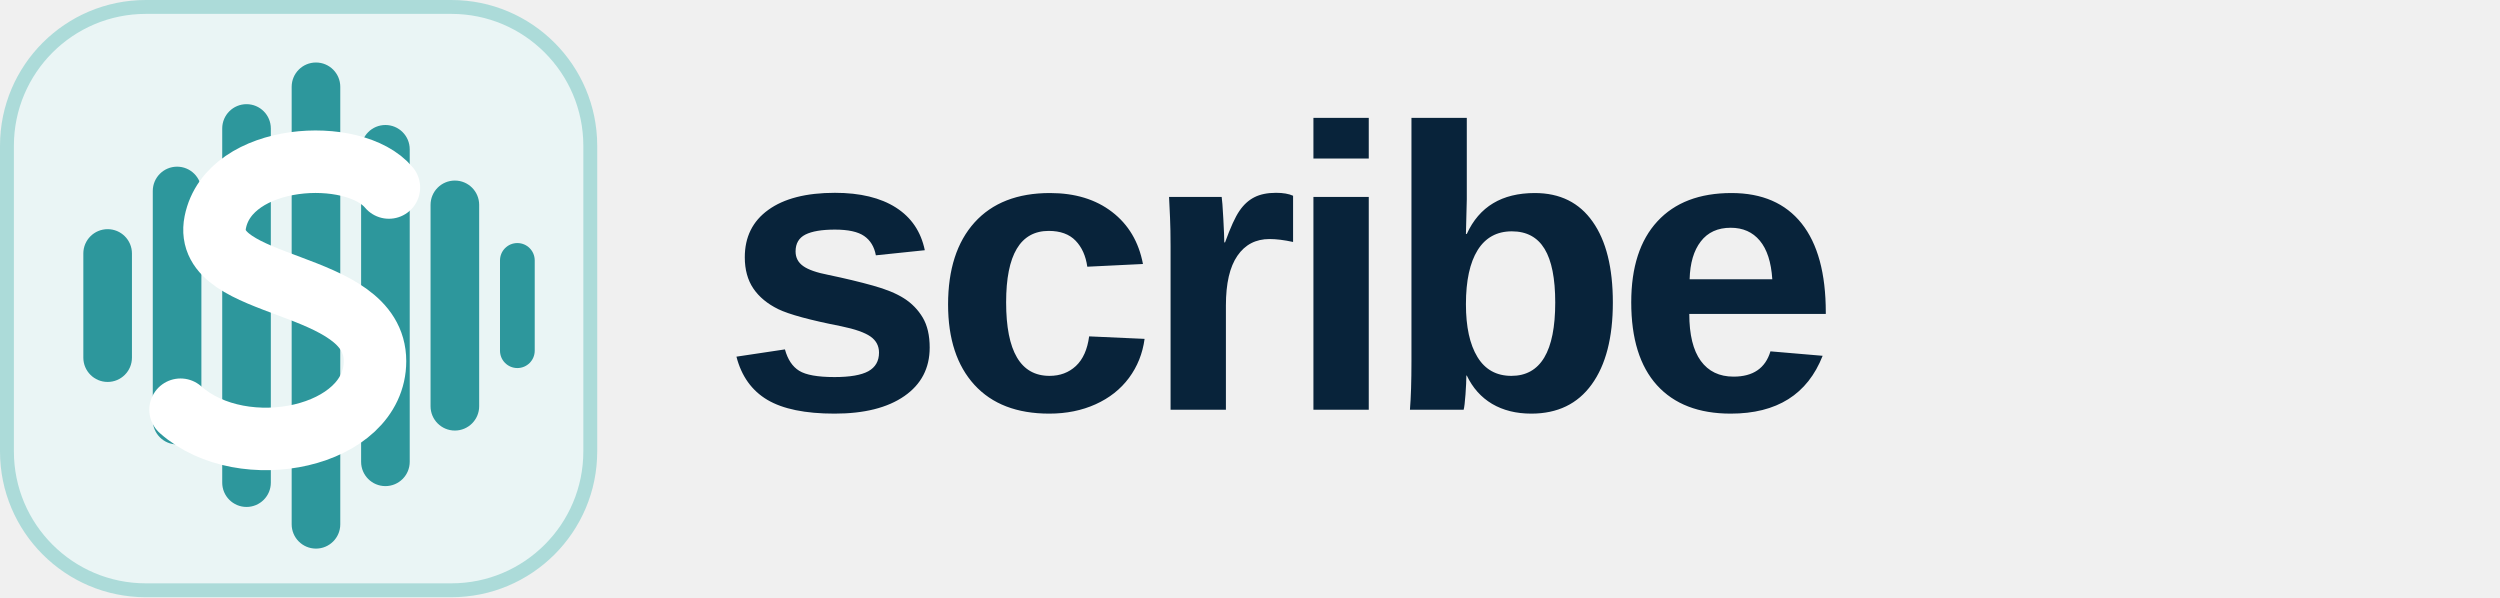
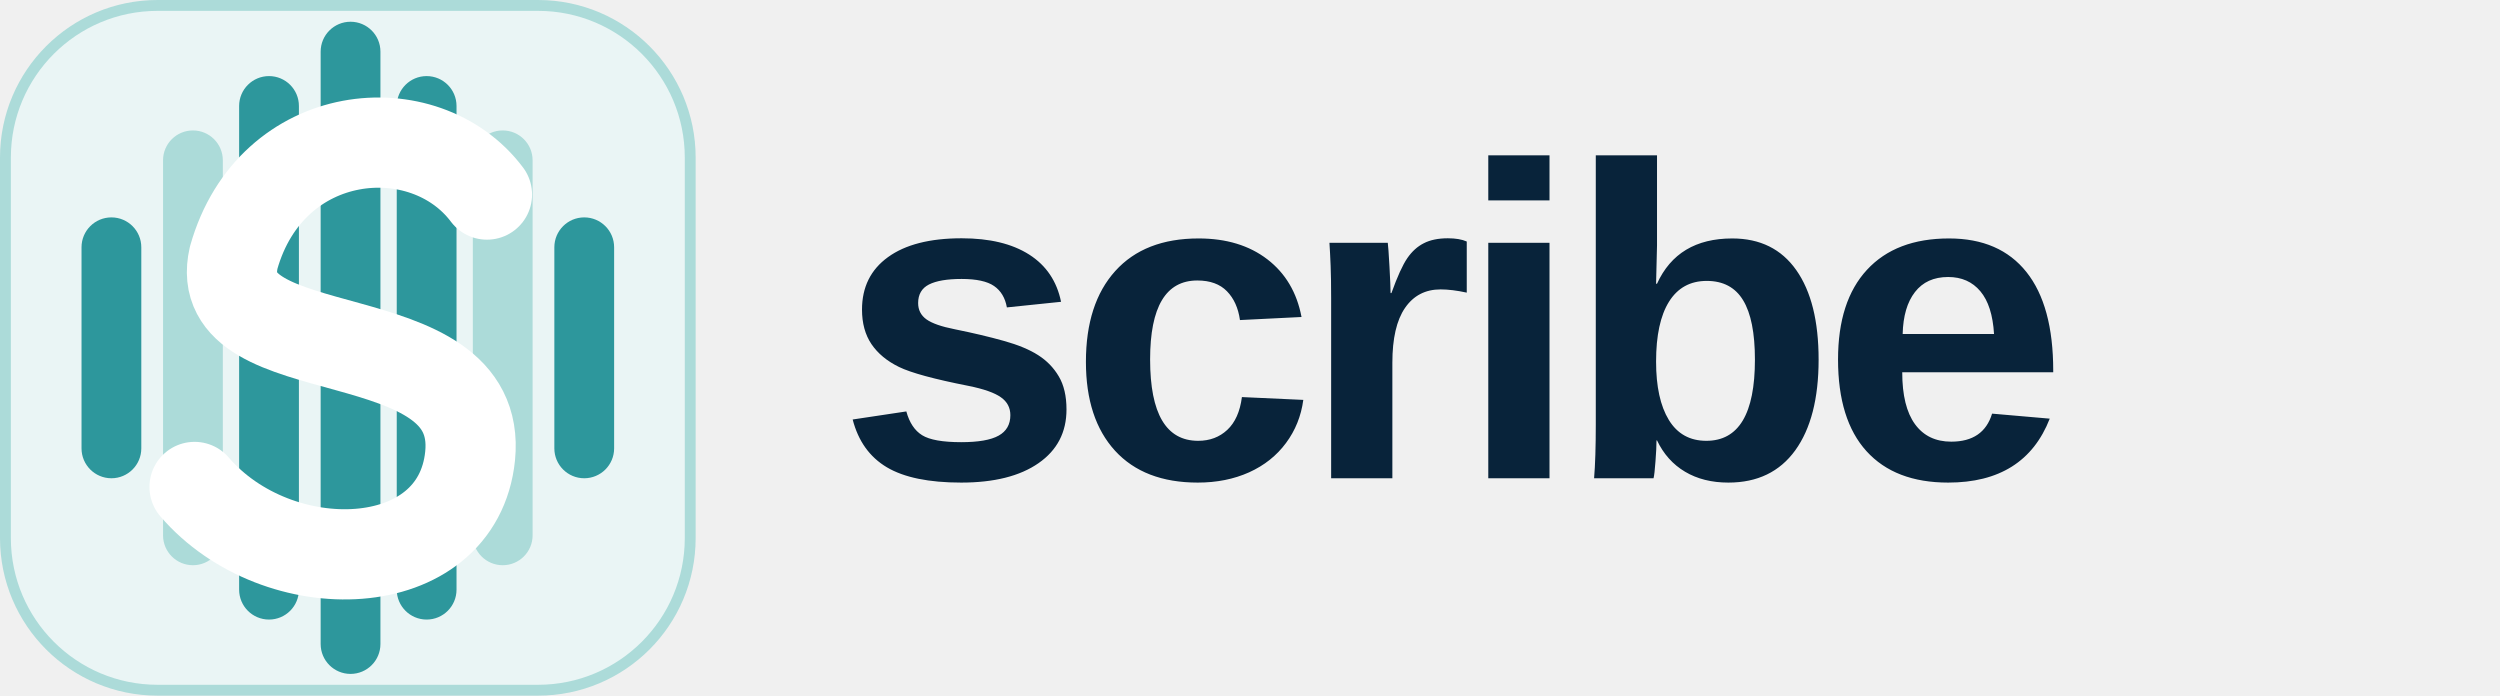
- <svg xmlns="http://www.w3.org/2000/svg" viewBox="0 0 360 86">
-   <rect x="1" y="1" width="84" height="84" rx="20" fill="#EAF5F5" stroke="#ACDBD9" stroke-width="2" />
+ <svg xmlns="http://www.w3.org/2000/svg" viewBox="0 0 460 128" role="img" aria-labelledby="title description">
+   <rect x="1" y="1" width="126" height="126" rx="28" fill="#EAF5F5" stroke="#ACDBD9" stroke-width="2" />
  <g fill="#2D979C">
-     <rect x="12" y="33" width="7" height="22" rx="3.5" />
-     <rect x="22" y="24" width="7" height="40" rx="3.5" />
-     <rect x="32" y="15" width="7" height="58" rx="3.5" />
-     <rect x="42" y="9" width="7" height="70" rx="3.5" />
-     <rect x="52" y="18" width="7" height="52" rx="3.5" />
-     <rect x="62" y="26" width="7" height="36" rx="3.5" />
-     <rect x="72" y="35" width="5" height="18" rx="2.5" />
+     <rect x="15" y="40" width="11" height="48" rx="5.5" />
+     <rect x="44" y="14" width="11" height="100" rx="5.5" />
+     <rect x="59" y="4" width="11" height="120" rx="5.5" />
+     <rect x="73" y="14" width="11" height="100" rx="5.5" />
+     <rect x="102" y="40" width="11" height="48" rx="5.5" />
  </g>
-   <path d="M56 27c-5-6-23-5-25 5-2 10 23 8 23 20 0 11-19 15-28 7" fill="none" stroke="#FFFFFF" stroke-width="9" stroke-linecap="round" stroke-linejoin="round" />
-   <text x="104" y="59" fill="#08233A" font-family="Arial, Helvetica, sans-serif" font-size="58" font-weight="700" letter-spacing="-2">scribe</text>
+   <g fill="#ACDBD9">
+     <rect x="30" y="24" width="11" height="80" rx="5.5" />
+     <rect x="87" y="24" width="11" height="80" rx="5.5" />
+   </g>
+   <path d="M89.6 35.8C78.1 20.5 49.9 23 43 47.4c-4.8 20.9 46.1 10.6 43.5 36.5-2.3 22.6-35.4 23.5-50.7 5.7" fill="none" stroke="#fff" stroke-width="16.6" stroke-linecap="round" stroke-linejoin="round" />
+   <text x="154" y="88" fill="#08233A" font-family="Arial, Helvetica, sans-serif" font-size="82" font-weight="700" letter-spacing="-3">scribe</text>
</svg>
